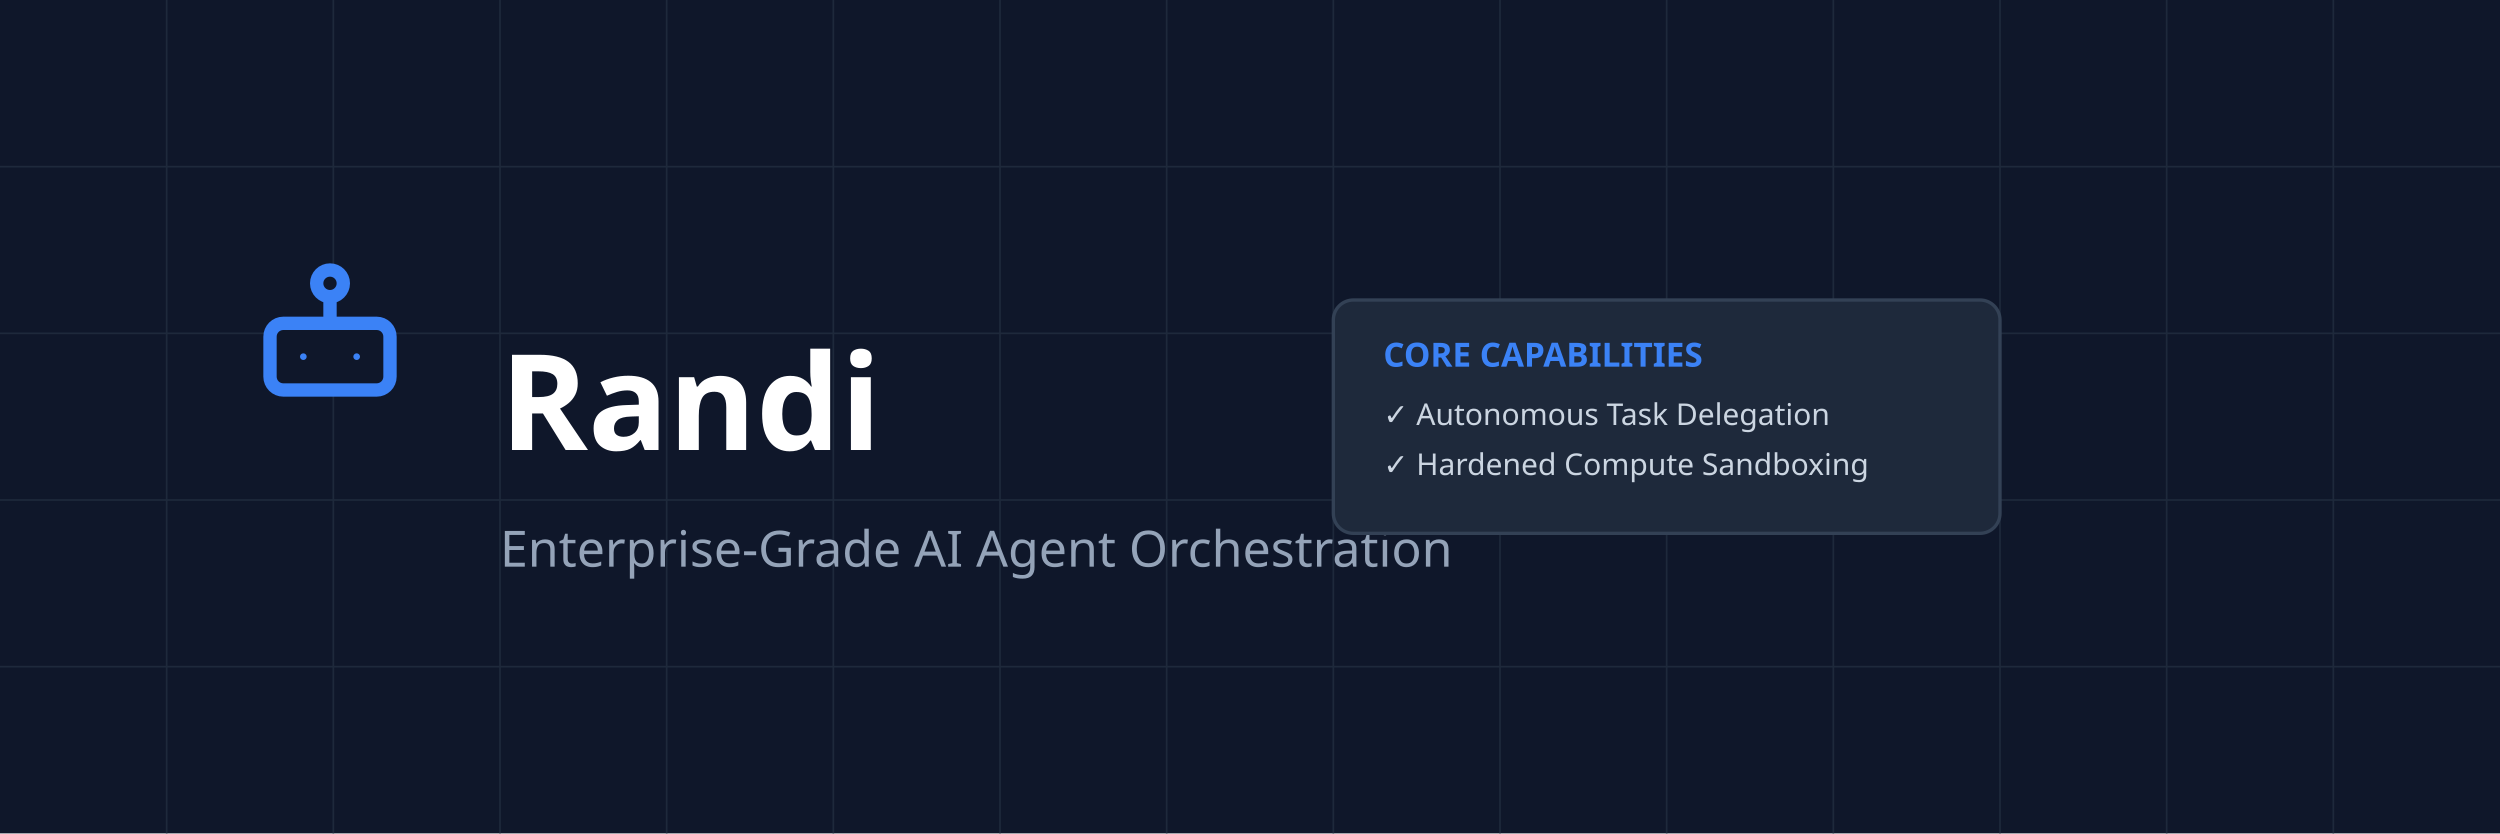
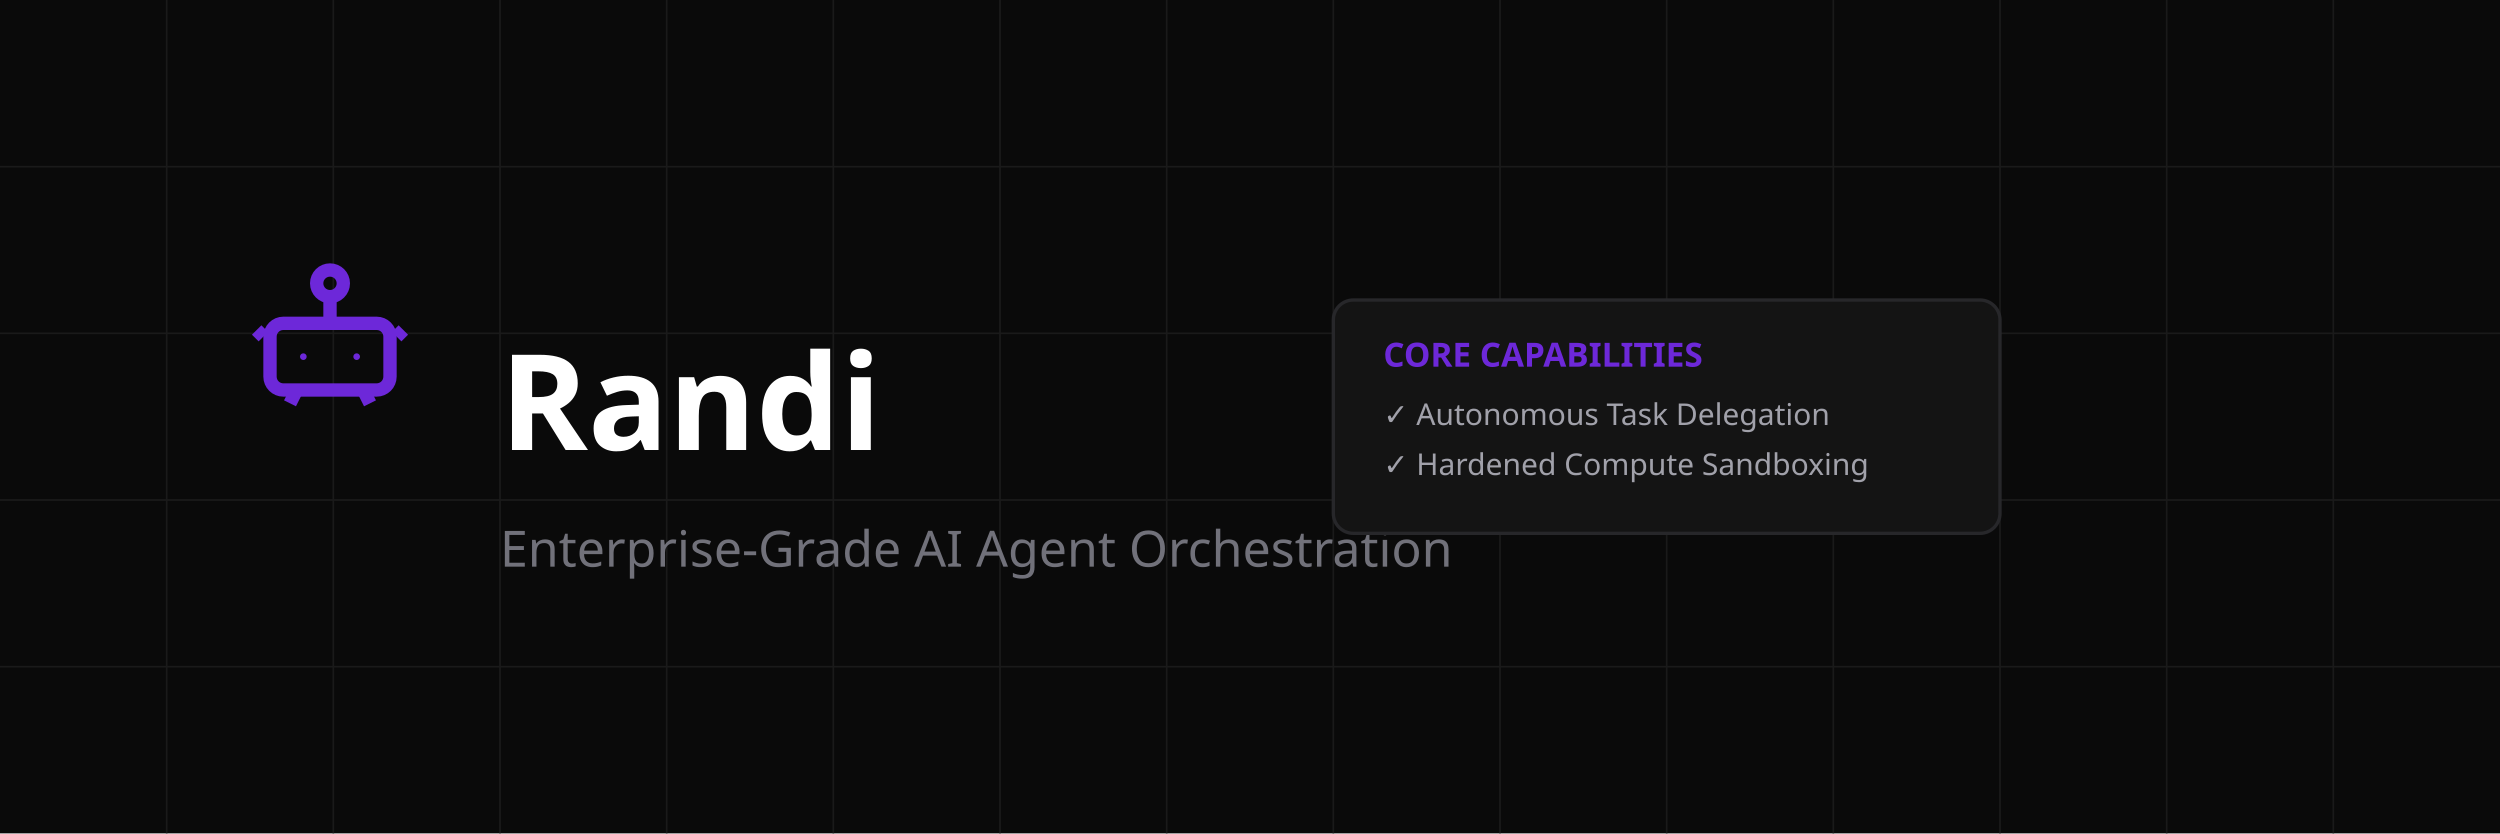
<svg xmlns="http://www.w3.org/2000/svg" viewBox="0 0 1500 500" fill="none">
-   <rect width="1500" height="500" fill="#0f172a" />
-   <path d="M0 100H1500M0 200H1500M0 300H1500M0 400H1500" stroke="#1e293b" stroke-width="1" />
-   <path d="M100 0V500M200 0V500M300 0V500M400 0V500M500 0V500M600 0V500M700 0V500M800 0V500M900 0V500M1000 0V500M1100 0V500M1200 0V500M1300 0V500M1400 0V500" stroke="#1e293b" stroke-width="1" />
+   <rect width="1500" height="500" fill="#0a0a0a" />
+   <path d="M0 100H1500M0 200H1500M0 300H1500M0 400H1500" stroke="#1a1a1a" stroke-width="1" />
+   <path d="M100 0V500M200 0V500M300 0V500M400 0V500M500 0V500M600 0V500M700 0V500M800 0V500M900 0V500M1000 0V500M1100 0V500M1200 0V500M1300 0V500M1400 0V500" stroke="#1a1a1a" stroke-width="1" />
  <g transform="translate(150, 150) scale(4)">
-     <rect x="3" y="11" width="18" height="10" rx="2" stroke="#3b82f6" stroke-width="2" fill="#0f172a" />
-     <circle cx="12" cy="5" r="2" stroke="#3b82f6" stroke-width="2" fill="#0f172a" />
-     <path d="M12 7v4" stroke="#3b82f6" stroke-width="2" />
-     <circle cx="8" cy="16" r="0.5" fill="#3b82f6" />
-     <circle cx="16" cy="16" r="0.5" fill="#3b82f6" />
+     <rect x="3" y="11" width="18" height="10" rx="2" stroke="#6d28d9" stroke-width="2" fill="none" />
+     <circle cx="12" cy="5" r="2" stroke="#6d28d9" stroke-width="2" fill="none" />
+     <path d="M12 7v4" stroke="#6d28d9" stroke-width="2" />
+     <circle cx="8" cy="16" r="0.5" fill="#6d28d9" />
+     <circle cx="16" cy="16" r="0.5" fill="#6d28d9" />
+     <path d="M7 21l-1 2" stroke="#6d28d9" stroke-width="2" />
+     <path d="M17 21l1 2" stroke="#6d28d9" stroke-width="2" />
+     <path d="M2 13l-1-1" stroke="#6d28d9" stroke-width="2" />
+     <path d="M22 13l1-1" stroke="#6d28d9" stroke-width="2" />
  </g>
  <text x="300" y="270" fill="white" font-family="sans-serif" font-weight="bold" font-size="80">Randi</text>
-   <text x="300" y="340" fill="#94a3b8" font-family="sans-serif" font-size="30">Enterprise-Grade AI Agent Orchestration</text>
-   <rect x="800" y="180" width="400" height="140" rx="12" fill="#1e293b" stroke="#334155" stroke-width="2" />
-   <text x="830" y="220" fill="#3b82f6" font-family="sans-serif" font-weight="bold" font-size="20">CORE CAPABILITIES</text>
-   <text x="830" y="255" fill="#cbd5e1" font-family="sans-serif" font-size="18">✓ Autonomous Task Delegation</text>
-   <text x="830" y="285" fill="#cbd5e1" font-family="sans-serif" font-size="18">✓ Hardened Compute Sandboxing</text>
+   <text x="300" y="340" fill="#71717a" font-family="sans-serif" font-size="30">Enterprise-Grade AI Agent Orchestration</text>
+   <rect x="800" y="180" width="400" height="140" rx="12" fill="#141414" stroke="#27272a" stroke-width="2" />
+   <text x="830" y="220" fill="#6d28d9" font-family="sans-serif" font-weight="bold" font-size="20">CORE CAPABILITIES</text>
+   <text x="830" y="255" fill="#a1a1aa" font-family="sans-serif" font-size="18">✓ Autonomous Task Delegation</text>
+   <text x="830" y="285" fill="#a1a1aa" font-family="sans-serif" font-size="18">✓ Hardened Compute Sandboxing</text>
</svg>
